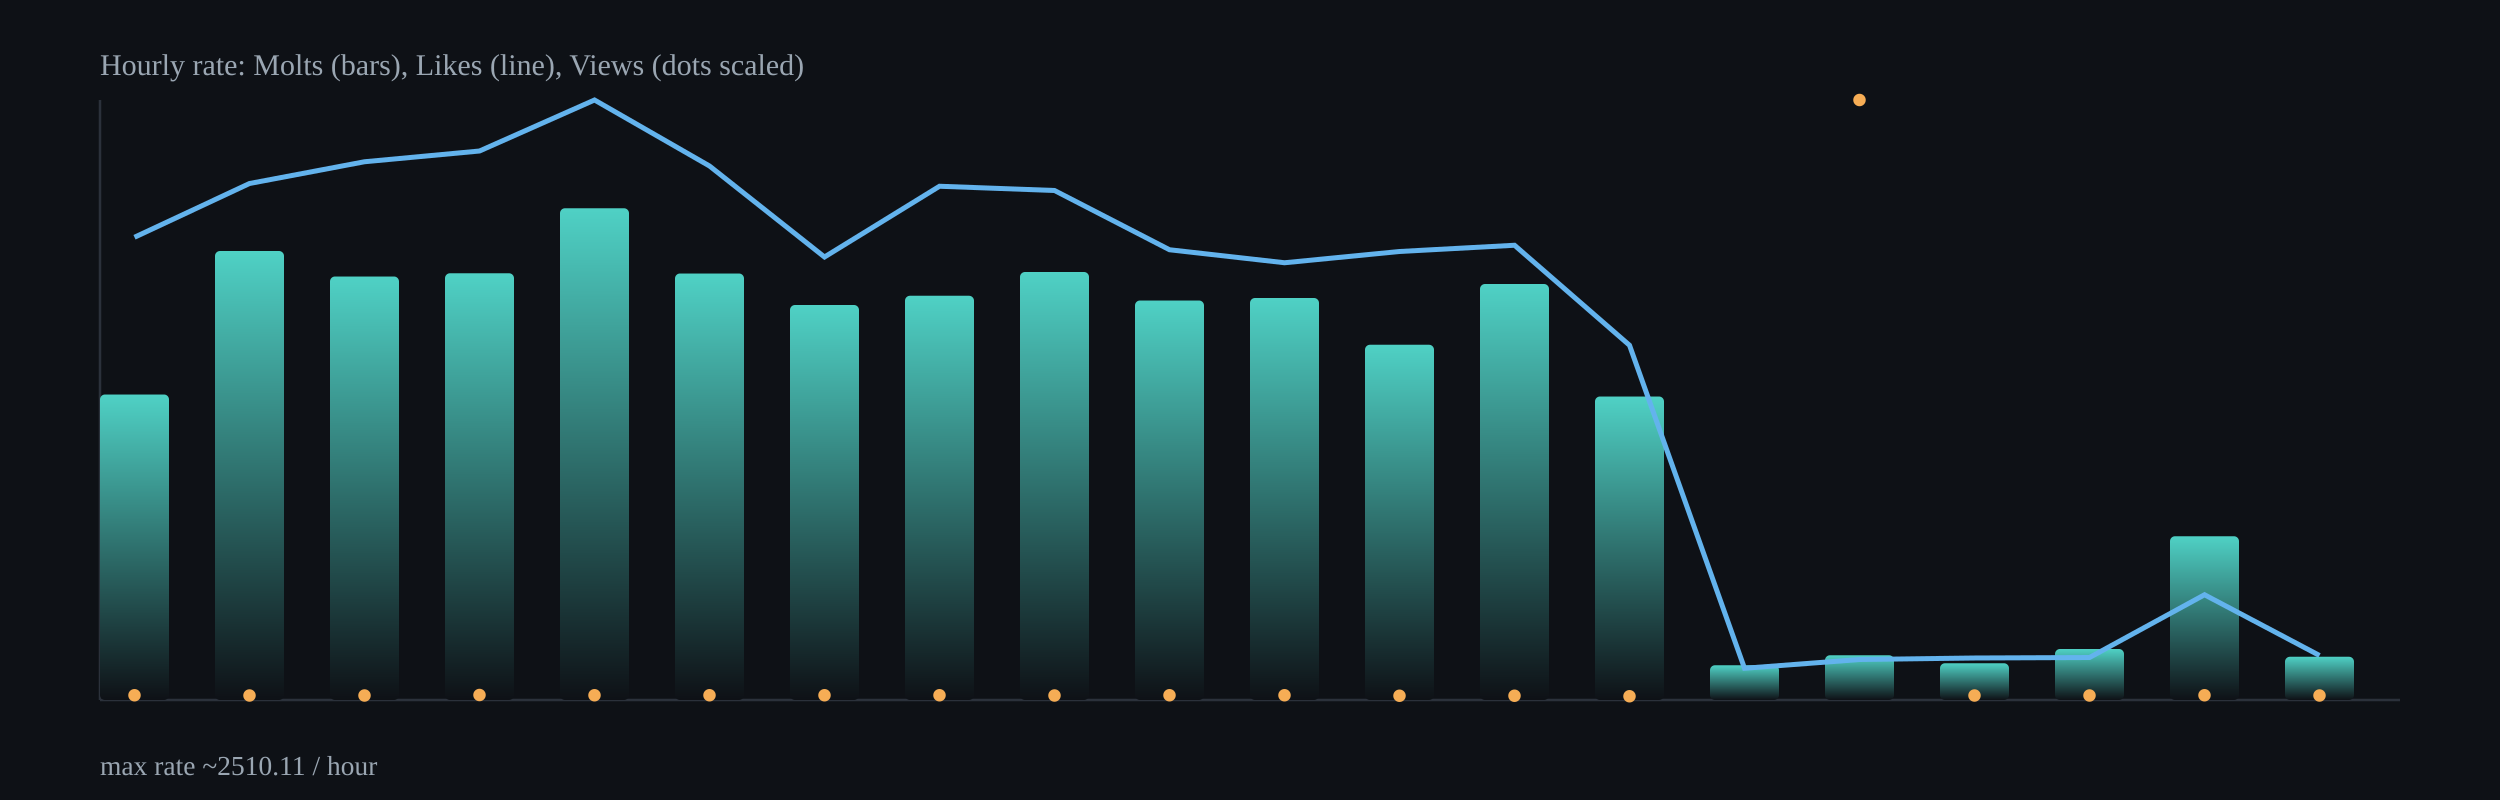
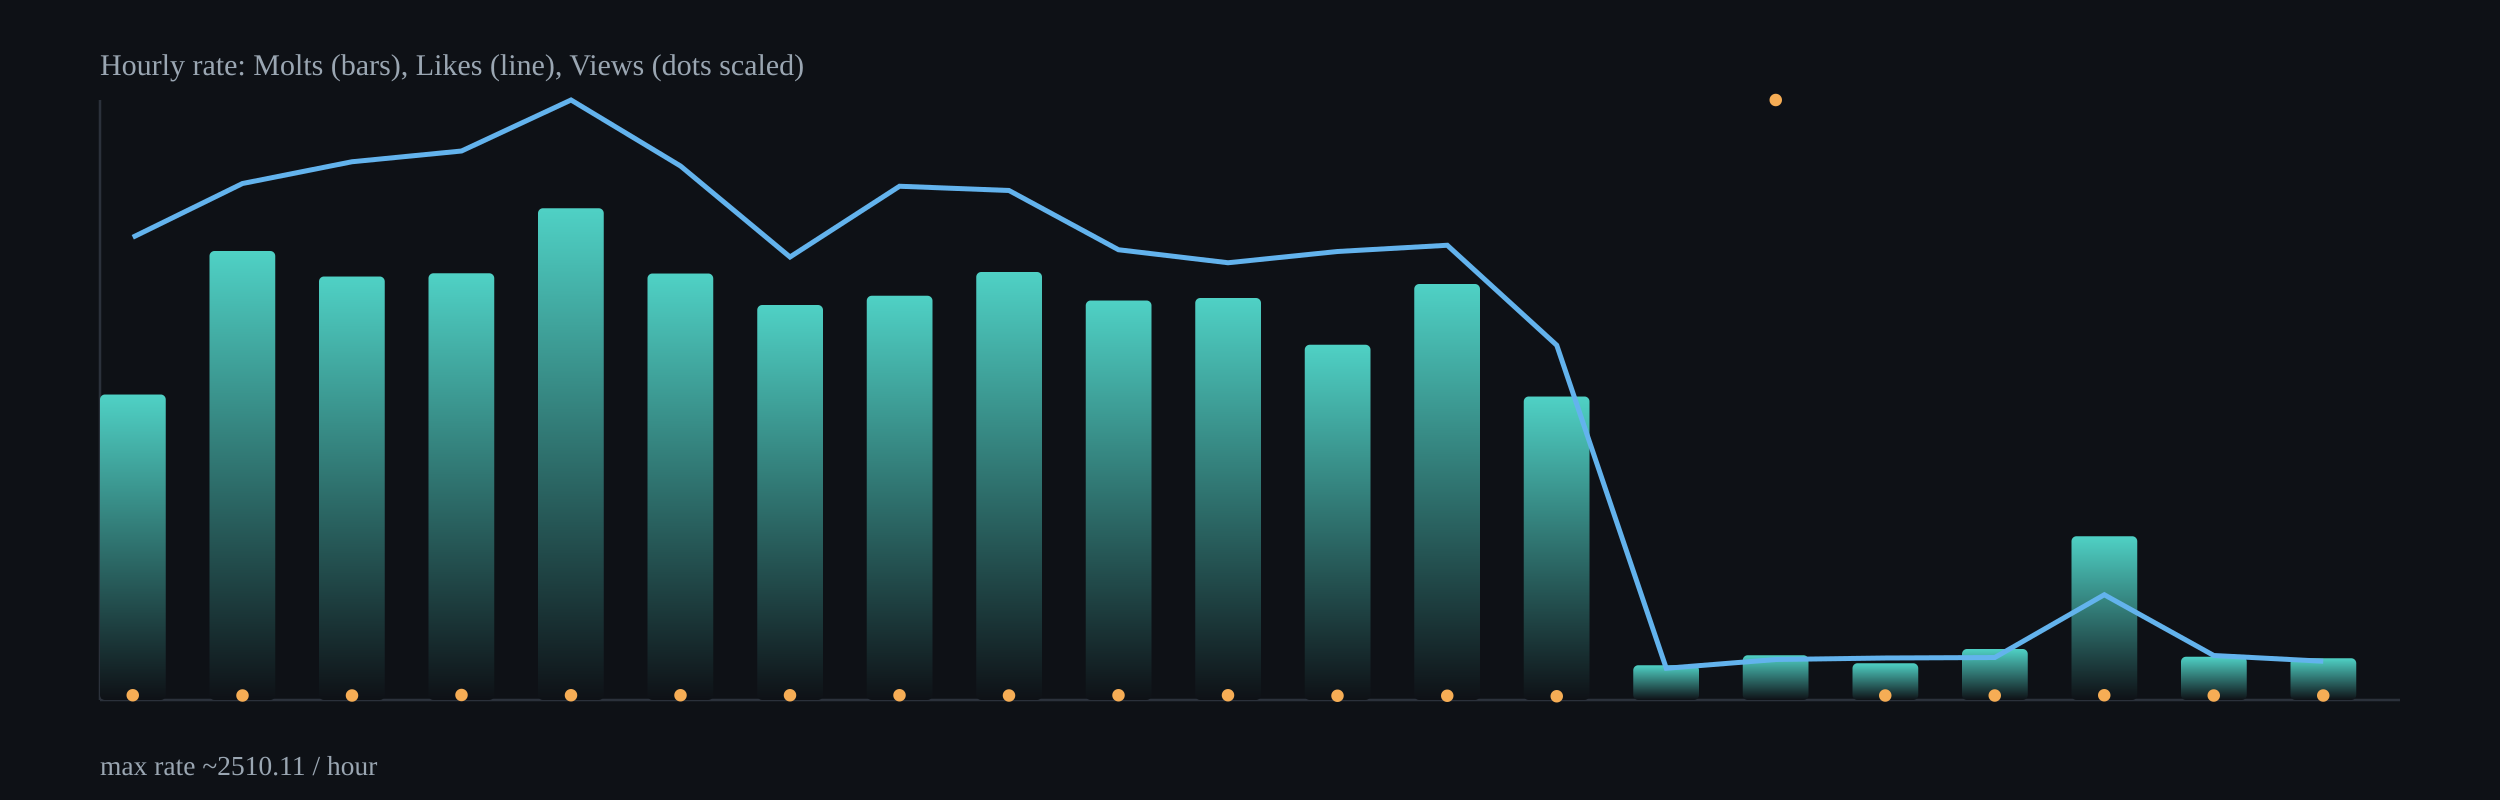
<svg xmlns="http://www.w3.org/2000/svg" width="1000" height="320" viewBox="0 0 1000 320">
  <defs>
    <linearGradient id="barGrad" x1="0" x2="0" y1="0" y2="1">
      <stop offset="0%" stop-color="#4fd1c5" />
      <stop offset="100%" stop-color="#0e1116" />
    </linearGradient>
  </defs>
  <rect x="0" y="0" width="1000" height="320" fill="#0e1116" />
  <g stroke="#2b313b" stroke-width="1">
    <line x1="40" y1="280" x2="960" y2="280" />
    <line x1="40" y1="40" x2="40" y2="280" />
  </g>
-   <rect x="40.0" y="157.8" width="27.6" height="122.2" rx="2" fill="url(#barGrad)" />
-   <rect x="86.0" y="100.4" width="27.6" height="179.6" rx="2" fill="url(#barGrad)" />
-   <rect x="132.0" y="110.6" width="27.6" height="169.4" rx="2" fill="url(#barGrad)" />
-   <rect x="178.0" y="109.3" width="27.6" height="170.7" rx="2" fill="url(#barGrad)" />
-   <rect x="224.0" y="83.3" width="27.6" height="196.7" rx="2" fill="url(#barGrad)" />
-   <rect x="270.0" y="109.4" width="27.6" height="170.6" rx="2" fill="url(#barGrad)" />
-   <rect x="316.0" y="122.0" width="27.6" height="158.0" rx="2" fill="url(#barGrad)" />
-   <rect x="362.0" y="118.3" width="27.6" height="161.7" rx="2" fill="url(#barGrad)" />
-   <rect x="408.0" y="108.8" width="27.6" height="171.2" rx="2" fill="url(#barGrad)" />
-   <rect x="454.0" y="120.2" width="27.6" height="159.8" rx="2" fill="url(#barGrad)" />
-   <rect x="500.0" y="119.2" width="27.6" height="160.8" rx="2" fill="url(#barGrad)" />
-   <rect x="546.0" y="137.9" width="27.6" height="142.1" rx="2" fill="url(#barGrad)" />
-   <rect x="592.0" y="113.6" width="27.6" height="166.4" rx="2" fill="url(#barGrad)" />
-   <rect x="638.0" y="158.6" width="27.6" height="121.4" rx="2" fill="url(#barGrad)" />
-   <rect x="684.0" y="266.1" width="27.6" height="13.9" rx="2" fill="url(#barGrad)" />
-   <rect x="730.0" y="262.1" width="27.6" height="17.9" rx="2" fill="url(#barGrad)" />
-   <rect x="776.0" y="265.3" width="27.6" height="14.7" rx="2" fill="url(#barGrad)" />
-   <rect x="822.0" y="259.6" width="27.6" height="20.4" rx="2" fill="url(#barGrad)" />
-   <rect x="868.0" y="214.5" width="27.6" height="65.5" rx="2" fill="url(#barGrad)" />
-   <rect x="914.0" y="262.7" width="27.6" height="17.3" rx="2" fill="url(#barGrad)" />
-   <polyline fill="none" stroke="#63b3ed" stroke-width="2" points="53.8,94.9 99.8,73.4 145.8,64.7 191.8,60.4 237.8,40.0 283.8,66.4 329.8,102.8 375.8,74.5 421.8,76.2 467.8,99.9 513.8,105.1 559.8,100.6 605.8,98.1 651.8,138.1 697.8,267.3 743.8,263.8 789.8,263.2 835.8,263.0 881.8,237.9 927.8,262.2" />
-   <circle cx="53.8" cy="278.1" r="2.5" fill="#f6ad55" />
-   <circle cx="99.8" cy="278.2" r="2.5" fill="#f6ad55" />
-   <circle cx="145.8" cy="278.2" r="2.5" fill="#f6ad55" />
-   <circle cx="191.8" cy="278.0" r="2.5" fill="#f6ad55" />
-   <circle cx="237.8" cy="278.1" r="2.5" fill="#f6ad55" />
-   <circle cx="283.8" cy="278.1" r="2.5" fill="#f6ad55" />
-   <circle cx="329.8" cy="278.1" r="2.5" fill="#f6ad55" />
-   <circle cx="375.8" cy="278.1" r="2.5" fill="#f6ad55" />
-   <circle cx="421.8" cy="278.2" r="2.5" fill="#f6ad55" />
-   <circle cx="467.8" cy="278.1" r="2.5" fill="#f6ad55" />
-   <circle cx="513.8" cy="278.1" r="2.5" fill="#f6ad55" />
-   <circle cx="559.8" cy="278.3" r="2.5" fill="#f6ad55" />
-   <circle cx="605.8" cy="278.3" r="2.5" fill="#f6ad55" />
-   <circle cx="651.8" cy="278.5" r="2.5" fill="#f6ad55" />
-   <circle cx="697.8" cy="518.3" r="2.5" fill="#f6ad55" />
-   <circle cx="743.8" cy="40.0" r="2.5" fill="#f6ad55" />
-   <circle cx="789.8" cy="278.2" r="2.5" fill="#f6ad55" />
-   <circle cx="835.8" cy="278.2" r="2.5" fill="#f6ad55" />
-   <circle cx="881.8" cy="278.1" r="2.5" fill="#f6ad55" />
-   <circle cx="927.8" cy="278.2" r="2.5" fill="#f6ad55" />
+   <rect x="40.0" y="157.8" width="26.3" height="122.2" rx="2" fill="url(#barGrad)" />
+   <rect x="83.8" y="100.4" width="26.3" height="179.6" rx="2" fill="url(#barGrad)" />
+   <rect x="127.6" y="110.6" width="26.3" height="169.4" rx="2" fill="url(#barGrad)" />
+   <rect x="171.4" y="109.3" width="26.3" height="170.7" rx="2" fill="url(#barGrad)" />
+   <rect x="215.2" y="83.3" width="26.3" height="196.7" rx="2" fill="url(#barGrad)" />
+   <rect x="259.0" y="109.4" width="26.3" height="170.6" rx="2" fill="url(#barGrad)" />
+   <rect x="302.9" y="122.0" width="26.3" height="158.0" rx="2" fill="url(#barGrad)" />
+   <rect x="346.7" y="118.3" width="26.3" height="161.7" rx="2" fill="url(#barGrad)" />
+   <rect x="390.5" y="108.8" width="26.3" height="171.2" rx="2" fill="url(#barGrad)" />
+   <rect x="434.3" y="120.2" width="26.3" height="159.8" rx="2" fill="url(#barGrad)" />
+   <rect x="478.1" y="119.2" width="26.3" height="160.8" rx="2" fill="url(#barGrad)" />
+   <rect x="521.9" y="137.9" width="26.3" height="142.1" rx="2" fill="url(#barGrad)" />
+   <rect x="565.7" y="113.6" width="26.3" height="166.4" rx="2" fill="url(#barGrad)" />
+   <rect x="609.5" y="158.6" width="26.3" height="121.4" rx="2" fill="url(#barGrad)" />
+   <rect x="653.3" y="266.1" width="26.3" height="13.9" rx="2" fill="url(#barGrad)" />
+   <rect x="697.1" y="262.1" width="26.3" height="17.9" rx="2" fill="url(#barGrad)" />
+   <rect x="741.0" y="265.3" width="26.3" height="14.7" rx="2" fill="url(#barGrad)" />
+   <rect x="784.8" y="259.6" width="26.3" height="20.4" rx="2" fill="url(#barGrad)" />
+   <rect x="828.6" y="214.5" width="26.3" height="65.5" rx="2" fill="url(#barGrad)" />
+   <rect x="872.4" y="262.7" width="26.3" height="17.3" rx="2" fill="url(#barGrad)" />
+   <rect x="916.2" y="263.3" width="26.3" height="16.7" rx="2" fill="url(#barGrad)" />
+   <polyline fill="none" stroke="#63b3ed" stroke-width="2" points="53.1,94.9 97.0,73.4 140.8,64.7 184.6,60.4 228.4,40.0 272.2,66.4 316.0,102.8 359.8,74.5 403.6,76.2 447.4,99.9 491.2,105.1 535.0,100.6 578.9,98.1 622.7,138.1 666.5,267.3 710.3,263.8 754.1,263.2 797.9,263.0 841.7,237.9 885.5,262.2 929.3,264.5" />
+   <circle cx="53.1" cy="278.1" r="2.5" fill="#f6ad55" />
+   <circle cx="97.0" cy="278.2" r="2.5" fill="#f6ad55" />
+   <circle cx="140.8" cy="278.2" r="2.5" fill="#f6ad55" />
+   <circle cx="184.6" cy="278.0" r="2.5" fill="#f6ad55" />
+   <circle cx="228.4" cy="278.1" r="2.5" fill="#f6ad55" />
+   <circle cx="272.2" cy="278.1" r="2.5" fill="#f6ad55" />
+   <circle cx="316.0" cy="278.1" r="2.5" fill="#f6ad55" />
+   <circle cx="359.8" cy="278.1" r="2.5" fill="#f6ad55" />
+   <circle cx="403.6" cy="278.2" r="2.5" fill="#f6ad55" />
+   <circle cx="447.4" cy="278.1" r="2.5" fill="#f6ad55" />
+   <circle cx="491.2" cy="278.1" r="2.5" fill="#f6ad55" />
+   <circle cx="535.0" cy="278.3" r="2.5" fill="#f6ad55" />
+   <circle cx="578.9" cy="278.3" r="2.5" fill="#f6ad55" />
+   <circle cx="622.7" cy="278.5" r="2.5" fill="#f6ad55" />
+   <circle cx="666.5" cy="518.3" r="2.5" fill="#f6ad55" />
+   <circle cx="710.3" cy="40.0" r="2.5" fill="#f6ad55" />
+   <circle cx="754.1" cy="278.2" r="2.5" fill="#f6ad55" />
+   <circle cx="797.9" cy="278.2" r="2.5" fill="#f6ad55" />
+   <circle cx="841.7" cy="278.1" r="2.5" fill="#f6ad55" />
+   <circle cx="885.5" cy="278.2" r="2.5" fill="#f6ad55" />
+   <circle cx="929.3" cy="278.2" r="2.5" fill="#f6ad55" />
  <text x="40" y="30" fill="#9aa6b2" font-size="12">Hourly rate: Molts (bars), Likes (line), Views (dots scaled)</text>
  <text x="40" y="310" fill="#9aa6b2" font-size="11">max rate ~2510.11 / hour</text>
</svg>
